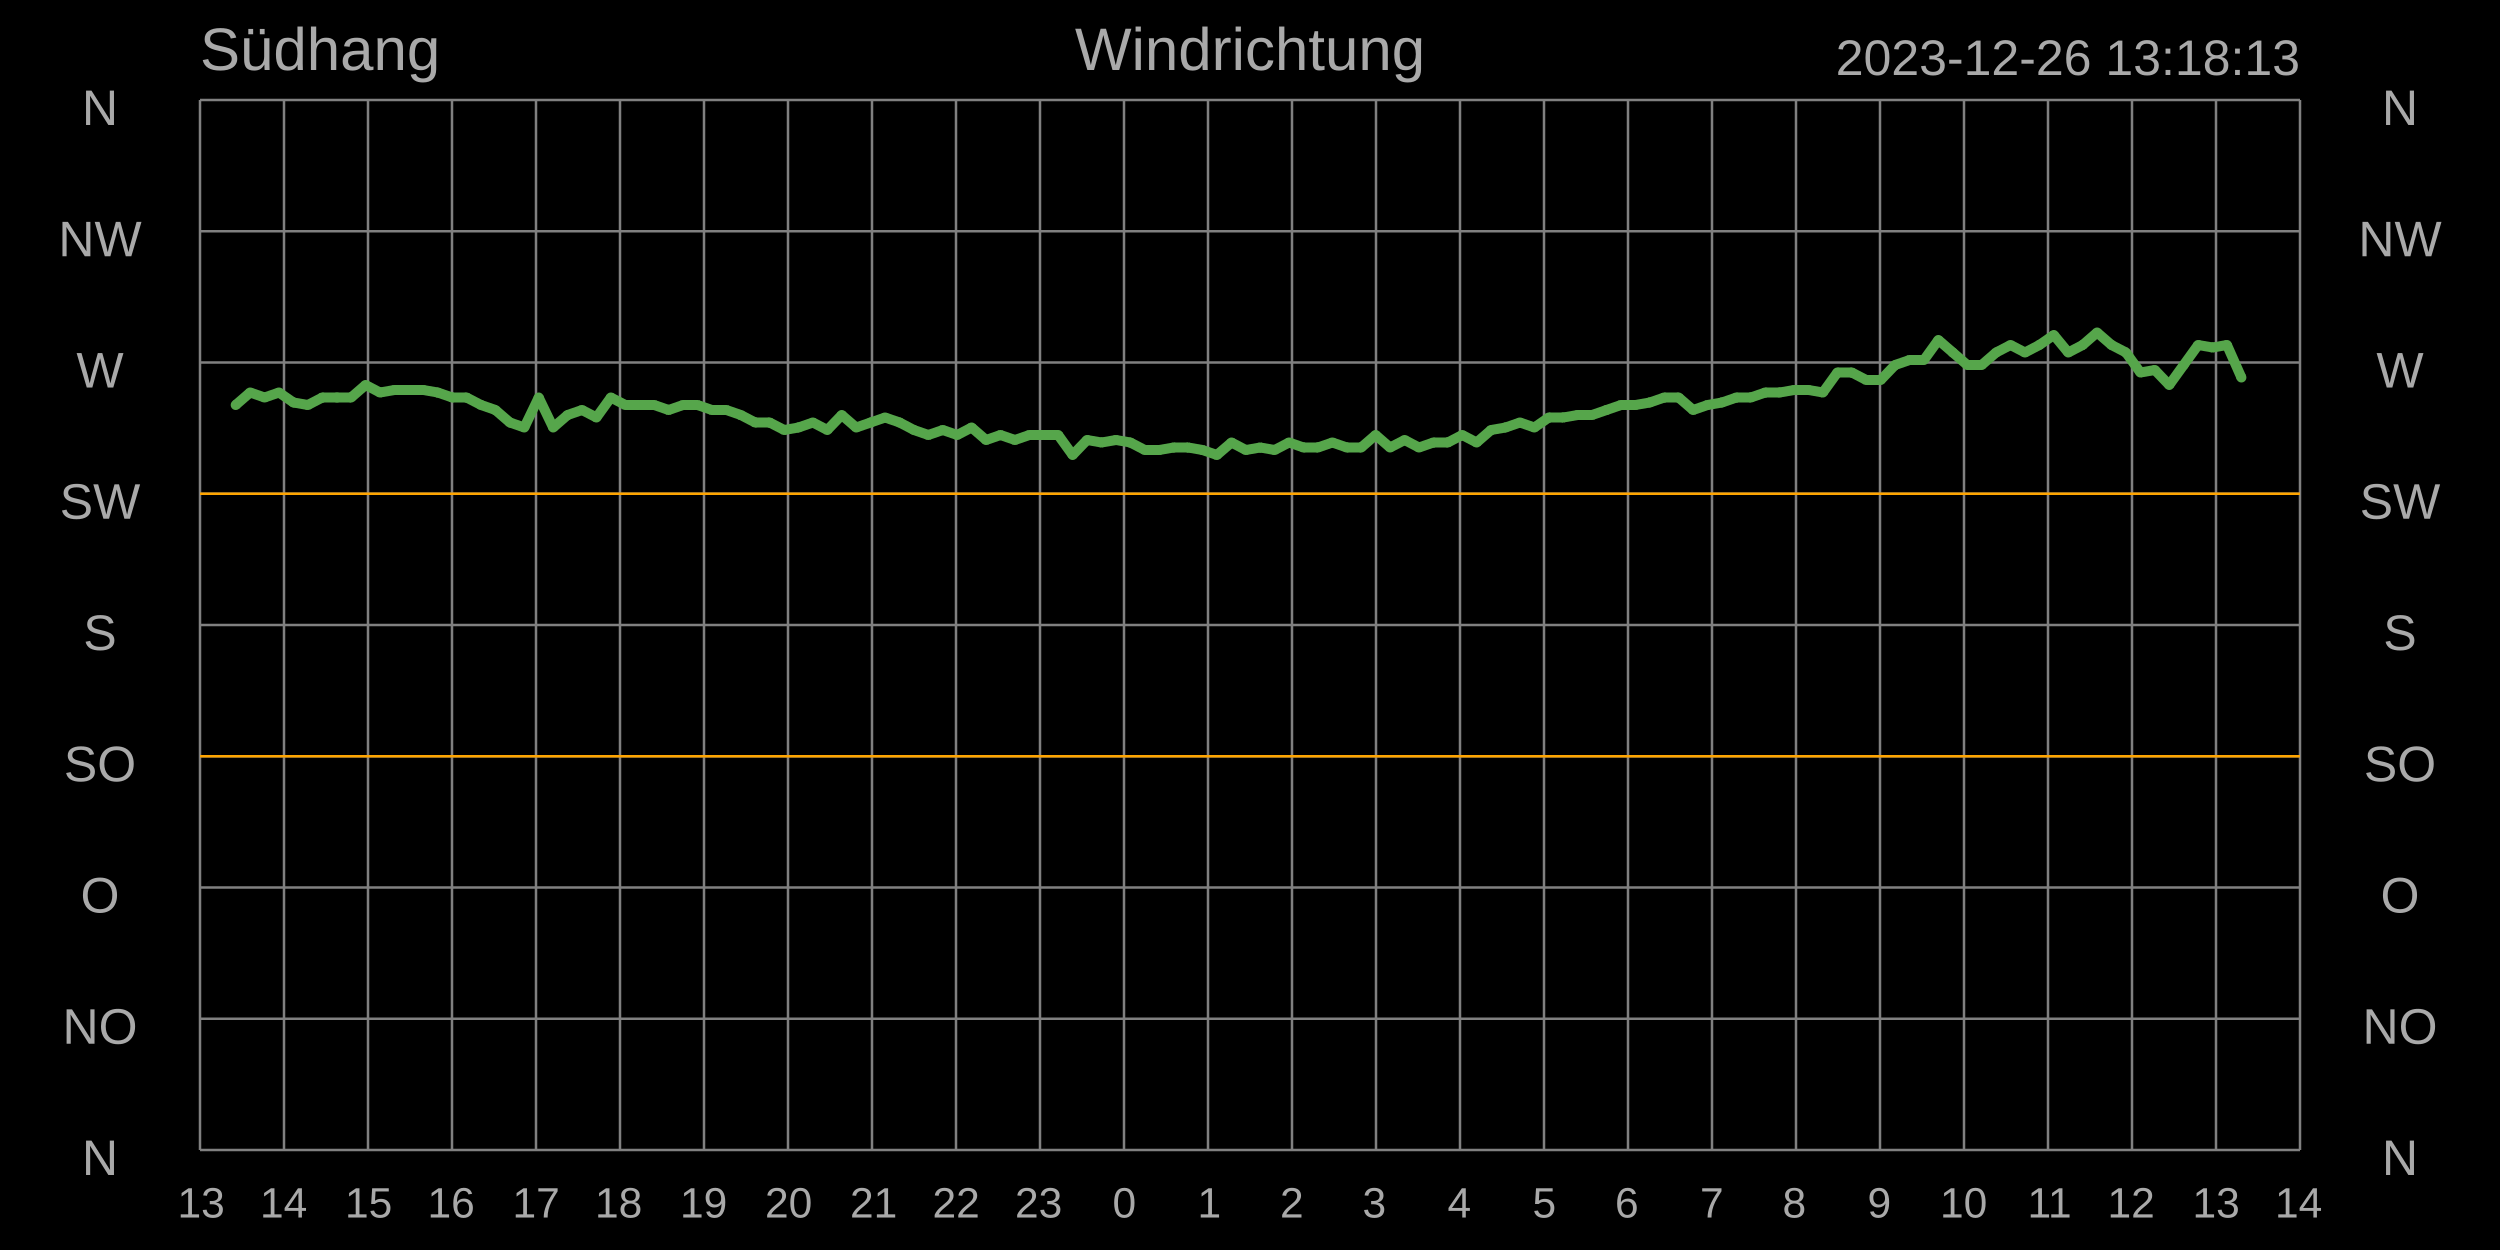
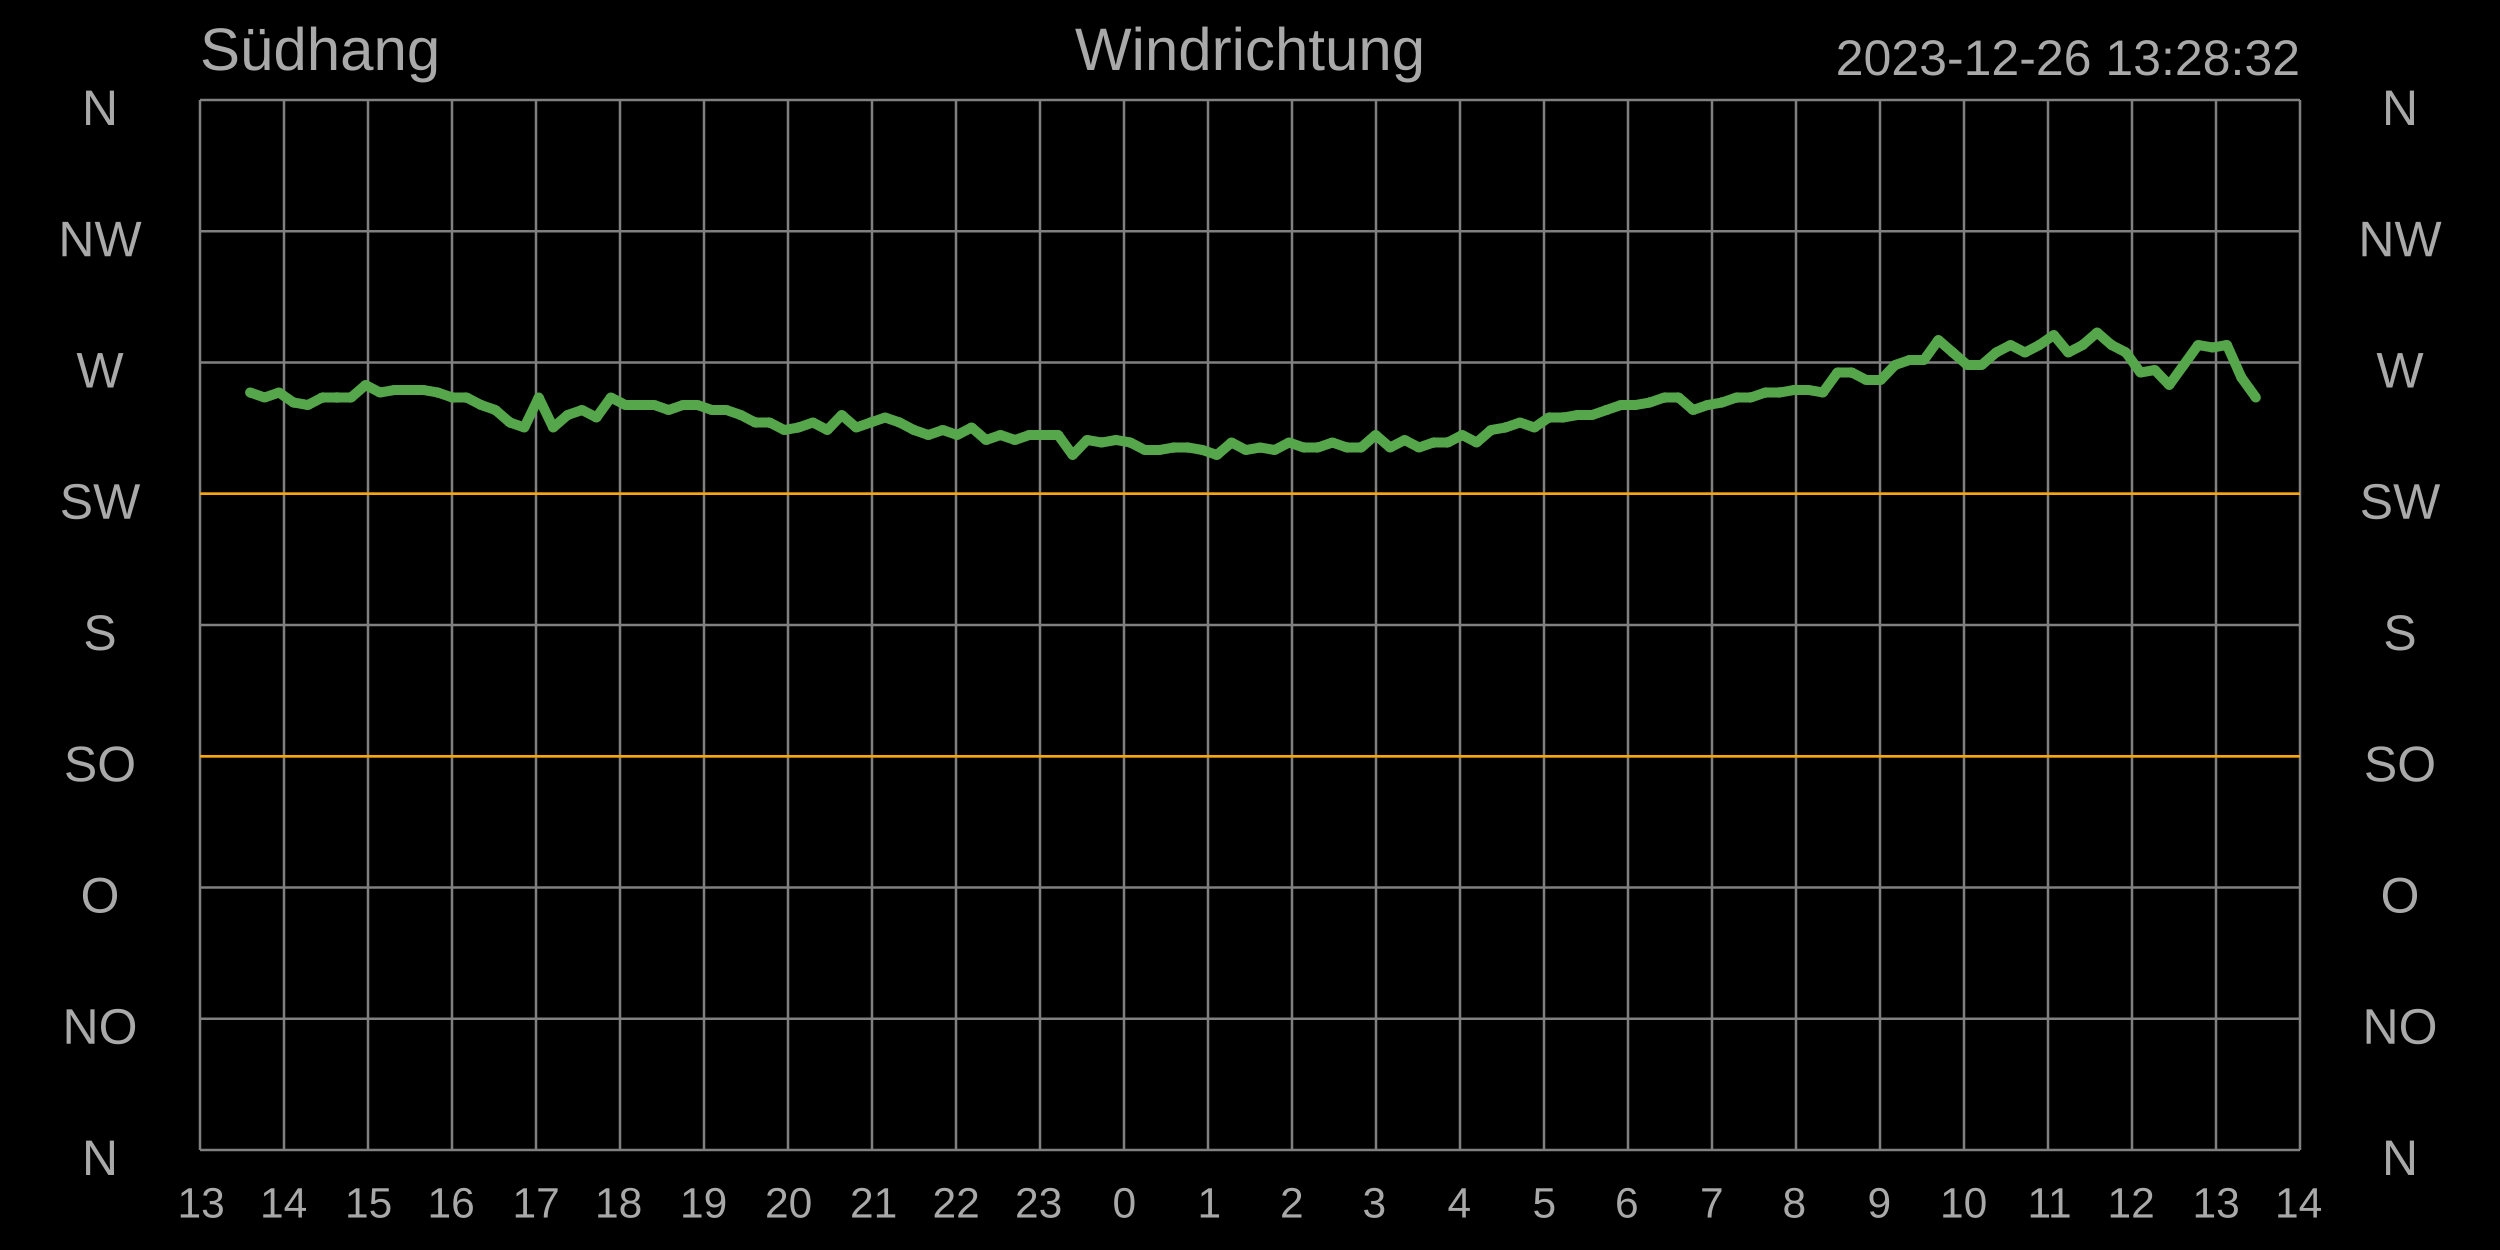
<svg xmlns="http://www.w3.org/2000/svg" baseProfile="full" height="500" version="1.1" width="1000">
  <defs />
  <rect fill="#000000" height="500" width="1000" x="0" y="0" />
  <line stroke="#808080" x1="80" x2="920" y1="40.0" y2="40.0" />
  <line stroke="#808080" x1="80" x2="920" y1="92.5" y2="92.5" />
  <line stroke="#808080" x1="80" x2="920" y1="145.0" y2="145.0" />
  <line stroke="#808080" x1="80" x2="920" y1="197.5" y2="197.5" />
  <line stroke="#808080" x1="80" x2="920" y1="250.0" y2="250.0" />
  <line stroke="#808080" x1="80" x2="920" y1="302.5" y2="302.5" />
  <line stroke="#808080" x1="80" x2="920" y1="355.0" y2="355.0" />
  <line stroke="#808080" x1="80" x2="920" y1="407.5" y2="407.5" />
  <line stroke="#808080" x1="80" x2="920" y1="460.0" y2="460.0" />
  <line stroke="#808080" x1="80.0" x2="80.0" y1="40" y2="460" />
  <line stroke="#808080" x1="113.6" x2="113.6" y1="40" y2="460" />
  <line stroke="#808080" x1="147.2" x2="147.2" y1="40" y2="460" />
  <line stroke="#808080" x1="180.8" x2="180.8" y1="40" y2="460" />
  <line stroke="#808080" x1="214.4" x2="214.4" y1="40" y2="460" />
  <line stroke="#808080" x1="248" x2="248" y1="40" y2="460" />
  <line stroke="#808080" x1="281.6" x2="281.6" y1="40" y2="460" />
  <line stroke="#808080" x1="315.2" x2="315.2" y1="40" y2="460" />
  <line stroke="#808080" x1="348.8" x2="348.8" y1="40" y2="460" />
  <line stroke="#808080" x1="382.4" x2="382.4" y1="40" y2="460" />
  <line stroke="#808080" x1="416" x2="416" y1="40" y2="460" />
  <line stroke="#808080" x1="449.6" x2="449.6" y1="40" y2="460" />
  <line stroke="#808080" x1="483.2" x2="483.2" y1="40" y2="460" />
  <line stroke="#808080" x1="516.8" x2="516.8" y1="40" y2="460" />
  <line stroke="#808080" x1="550.4" x2="550.4" y1="40" y2="460" />
  <line stroke="#808080" x1="584" x2="584" y1="40" y2="460" />
  <line stroke="#808080" x1="617.6" x2="617.6" y1="40" y2="460" />
  <line stroke="#808080" x1="651.2" x2="651.2" y1="40" y2="460" />
  <line stroke="#808080" x1="684.8" x2="684.8" y1="40" y2="460" />
  <line stroke="#808080" x1="718.4" x2="718.4" y1="40" y2="460" />
  <line stroke="#808080" x1="752" x2="752" y1="40" y2="460" />
  <line stroke="#808080" x1="785.6" x2="785.6" y1="40" y2="460" />
  <line stroke="#808080" x1="819.2" x2="819.2" y1="40" y2="460" />
  <line stroke="#808080" x1="852.8" x2="852.8" y1="40" y2="460" />
  <line stroke="#808080" x1="886.4" x2="886.4" y1="40" y2="460" />
  <line stroke="#808080" x1="920" x2="920" y1="40" y2="460" />
  <text fill="#A9A9A9" font-size="20px" style="font-family:Arial" text-anchor="middle" x="40.0" y="50.0"> N</text>
  <text fill="#A9A9A9" font-size="20px" style="font-family:Arial" text-anchor="middle" x="40.0" y="102.5">NW</text>
  <text fill="#A9A9A9" font-size="20px" style="font-family:Arial" text-anchor="middle" x="40.0" y="155.0"> W</text>
  <text fill="#A9A9A9" font-size="20px" style="font-family:Arial" text-anchor="middle" x="40.0" y="207.5">SW</text>
  <text fill="#A9A9A9" font-size="20px" style="font-family:Arial" text-anchor="middle" x="40.0" y="260.0"> S</text>
  <text fill="#A9A9A9" font-size="20px" style="font-family:Arial" text-anchor="middle" x="40.0" y="312.5">SO</text>
  <text fill="#A9A9A9" font-size="20px" style="font-family:Arial" text-anchor="middle" x="40.0" y="365.0"> O</text>
  <text fill="#A9A9A9" font-size="20px" style="font-family:Arial" text-anchor="middle" x="40.0" y="417.5">NO</text>
  <text fill="#A9A9A9" font-size="20px" style="font-family:Arial" text-anchor="middle" x="40.0" y="470.0"> N</text>
  <text fill="#A9A9A9" font-size="20px" style="font-family:Arial" text-anchor="middle" x="960.0" y="50.0"> N</text>
  <text fill="#A9A9A9" font-size="20px" style="font-family:Arial" text-anchor="middle" x="960.0" y="102.5">NW</text>
  <text fill="#A9A9A9" font-size="20px" style="font-family:Arial" text-anchor="middle" x="960.0" y="155.0"> W</text>
  <text fill="#A9A9A9" font-size="20px" style="font-family:Arial" text-anchor="middle" x="960.0" y="207.5">SW</text>
  <text fill="#A9A9A9" font-size="20px" style="font-family:Arial" text-anchor="middle" x="960.0" y="260.0"> S</text>
  <text fill="#A9A9A9" font-size="20px" style="font-family:Arial" text-anchor="middle" x="960.0" y="312.5">SO</text>
  <text fill="#A9A9A9" font-size="20px" style="font-family:Arial" text-anchor="middle" x="960.0" y="365.0"> O</text>
  <text fill="#A9A9A9" font-size="20px" style="font-family:Arial" text-anchor="middle" x="960.0" y="417.5">NO</text>
  <text fill="#A9A9A9" font-size="20px" style="font-family:Arial" text-anchor="middle" x="960.0" y="470.0"> N</text>
  <text fill="#A9A9A9" font-size="17px" style="font-family:Arial" text-anchor="start" x="71" y="487">13</text>
  <text fill="#A9A9A9" font-size="17px" style="font-family:Arial" text-anchor="start" x="104" y="487">14</text>
  <text fill="#A9A9A9" font-size="17px" style="font-family:Arial" text-anchor="start" x="138" y="487">15</text>
  <text fill="#A9A9A9" font-size="17px" style="font-family:Arial" text-anchor="start" x="171" y="487">16</text>
  <text fill="#A9A9A9" font-size="17px" style="font-family:Arial" text-anchor="start" x="205" y="487">17</text>
  <text fill="#A9A9A9" font-size="17px" style="font-family:Arial" text-anchor="start" x="238" y="487">18</text>
  <text fill="#A9A9A9" font-size="17px" style="font-family:Arial" text-anchor="start" x="272" y="487">19</text>
  <text fill="#A9A9A9" font-size="17px" style="font-family:Arial" text-anchor="start" x="306" y="487">20</text>
  <text fill="#A9A9A9" font-size="17px" style="font-family:Arial" text-anchor="start" x="340" y="487">21</text>
  <text fill="#A9A9A9" font-size="17px" style="font-family:Arial" text-anchor="start" x="373" y="487">22</text>
  <text fill="#A9A9A9" font-size="17px" style="font-family:Arial" text-anchor="start" x="406" y="487">23</text>
  <text fill="#A9A9A9" font-size="17px" style="font-family:Arial" text-anchor="start" x="445" y="487">0</text>
  <text fill="#A9A9A9" font-size="17px" style="font-family:Arial" text-anchor="start" x="479" y="487">1</text>
  <text fill="#A9A9A9" font-size="17px" style="font-family:Arial" text-anchor="start" x="512" y="487">2</text>
  <text fill="#A9A9A9" font-size="17px" style="font-family:Arial" text-anchor="start" x="545" y="487">3</text>
  <text fill="#A9A9A9" font-size="17px" style="font-family:Arial" text-anchor="start" x="579" y="487">4</text>
  <text fill="#A9A9A9" font-size="17px" style="font-family:Arial" text-anchor="start" x="613" y="487">5</text>
  <text fill="#A9A9A9" font-size="17px" style="font-family:Arial" text-anchor="start" x="646" y="487">6</text>
  <text fill="#A9A9A9" font-size="17px" style="font-family:Arial" text-anchor="start" x="680" y="487">7</text>
  <text fill="#A9A9A9" font-size="17px" style="font-family:Arial" text-anchor="start" x="713" y="487">8</text>
  <text fill="#A9A9A9" font-size="17px" style="font-family:Arial" text-anchor="start" x="747" y="487">9</text>
  <text fill="#A9A9A9" font-size="17px" style="font-family:Arial" text-anchor="start" x="776" y="487">10</text>
  <text fill="#A9A9A9" font-size="17px" style="font-family:Arial" text-anchor="start" x="811" y="487">11</text>
  <text fill="#A9A9A9" font-size="17px" style="font-family:Arial" text-anchor="start" x="843" y="487">12</text>
  <text fill="#A9A9A9" font-size="17px" style="font-family:Arial" text-anchor="start" x="877" y="487">13</text>
  <text fill="#A9A9A9" font-size="17px" style="font-family:Arial" text-anchor="start" x="910" y="487">14</text>
  <line stroke="#FFA500" x1="80" x2="920" y1="302.5" y2="302.5" />
  <line stroke="#FFA500" x1="80" x2="920" y1="197.5" y2="197.5" />
-   <circle cx="94.28" cy="162" fill="#56a64b" r="2" />
  <circle cx="100.048" cy="157" fill="#56a64b" r="2" />
  <circle cx="105.816" cy="159" fill="#56a64b" r="2" />
  <circle cx="111.593" cy="157" fill="#56a64b" r="2" />
  <circle cx="117.361" cy="161" fill="#56a64b" r="2" />
  <circle cx="123.139" cy="162" fill="#56a64b" r="2" />
  <circle cx="128.907" cy="159" fill="#56a64b" r="2" />
  <circle cx="134.796" cy="159" fill="#56a64b" r="2" />
  <circle cx="140.452" cy="159" fill="#56a64b" r="2" />
  <circle cx="146.22" cy="154" fill="#56a64b" r="2" />
  <circle cx="151.997" cy="157" fill="#56a64b" r="2" />
  <circle cx="157.765" cy="156" fill="#56a64b" r="2" />
  <circle cx="163.543" cy="156" fill="#56a64b" r="2" />
  <circle cx="169.311" cy="156" fill="#56a64b" r="2" />
  <circle cx="175.079" cy="157" fill="#56a64b" r="2" />
  <circle cx="180.856" cy="159" fill="#56a64b" r="2" />
  <circle cx="186.624" cy="159" fill="#56a64b" r="2" />
  <circle cx="192.401" cy="162" fill="#56a64b" r="2" />
  <circle cx="198.169" cy="164" fill="#56a64b" r="2" />
  <circle cx="203.947" cy="169" fill="#56a64b" r="2" />
  <circle cx="209.715" cy="171" fill="#56a64b" r="2" />
  <circle cx="215.483" cy="159" fill="#56a64b" r="2" />
  <circle cx="221.26" cy="171" fill="#56a64b" r="2" />
  <circle cx="227.028" cy="166" fill="#56a64b" r="2" />
  <circle cx="232.805" cy="164" fill="#56a64b" r="2" />
  <circle cx="238.573" cy="167" fill="#56a64b" r="2" />
  <circle cx="244.341" cy="159" fill="#56a64b" r="2" />
  <circle cx="250.119" cy="162" fill="#56a64b" r="2" />
  <circle cx="255.887" cy="162" fill="#56a64b" r="2" />
  <circle cx="261.664" cy="162" fill="#56a64b" r="2" />
  <circle cx="267.432" cy="164" fill="#56a64b" r="2" />
  <circle cx="273.2" cy="162" fill="#56a64b" r="2" />
  <circle cx="278.977" cy="162" fill="#56a64b" r="2" />
  <circle cx="284.745" cy="164" fill="#56a64b" r="2" />
  <circle cx="290.523" cy="164" fill="#56a64b" r="2" />
  <circle cx="296.291" cy="166" fill="#56a64b" r="2" />
  <circle cx="302.059" cy="169" fill="#56a64b" r="2" />
  <circle cx="307.836" cy="169" fill="#56a64b" r="2" />
  <circle cx="313.669" cy="172" fill="#56a64b" r="2" />
  <circle cx="319.381" cy="171" fill="#56a64b" r="2" />
  <circle cx="325.149" cy="169" fill="#56a64b" r="2" />
  <circle cx="330.927" cy="172" fill="#56a64b" r="2" />
  <circle cx="336.695" cy="166" fill="#56a64b" r="2" />
  <circle cx="342.463" cy="171" fill="#56a64b" r="2" />
  <circle cx="348.24" cy="169" fill="#56a64b" r="2" />
  <circle cx="354.008" cy="167" fill="#56a64b" r="2" />
  <circle cx="359.841" cy="169" fill="#56a64b" r="2" />
  <circle cx="365.553" cy="172" fill="#56a64b" r="2" />
  <circle cx="371.321" cy="174" fill="#56a64b" r="2" />
  <circle cx="377.099" cy="172" fill="#56a64b" r="2" />
  <circle cx="382.867" cy="174" fill="#56a64b" r="2" />
  <circle cx="388.644" cy="171" fill="#56a64b" r="2" />
  <circle cx="394.412" cy="176" fill="#56a64b" r="2" />
  <circle cx="400.18" cy="174" fill="#56a64b" r="2" />
  <circle cx="405.957" cy="176" fill="#56a64b" r="2" />
  <circle cx="411.725" cy="174" fill="#56a64b" r="2" />
  <circle cx="417.503" cy="174" fill="#56a64b" r="2" />
  <circle cx="423.271" cy="174" fill="#56a64b" r="2" />
  <circle cx="429.039" cy="182" fill="#56a64b" r="2" />
  <circle cx="434.816" cy="176" fill="#56a64b" r="2" />
  <circle cx="440.584" cy="177" fill="#56a64b" r="2" />
  <circle cx="446.361" cy="176" fill="#56a64b" r="2" />
  <circle cx="452.129" cy="177" fill="#56a64b" r="2" />
  <circle cx="457.897" cy="180" fill="#56a64b" r="2" />
  <circle cx="463.675" cy="180" fill="#56a64b" r="2" />
  <circle cx="469.443" cy="179" fill="#56a64b" r="2" />
  <circle cx="475.22" cy="179" fill="#56a64b" r="2" />
  <circle cx="480.988" cy="180" fill="#56a64b" r="2" />
  <circle cx="486.756" cy="182" fill="#56a64b" r="2" />
  <circle cx="492.599" cy="177" fill="#56a64b" r="2" />
  <circle cx="498.301" cy="180" fill="#56a64b" r="2" />
  <circle cx="504.079" cy="179" fill="#56a64b" r="2" />
  <circle cx="509.847" cy="180" fill="#56a64b" r="2" />
  <circle cx="515.615" cy="177" fill="#56a64b" r="2" />
  <circle cx="521.392" cy="179" fill="#56a64b" r="2" />
  <circle cx="527.16" cy="179" fill="#56a64b" r="2" />
  <circle cx="532.937" cy="177" fill="#56a64b" r="2" />
  <circle cx="538.705" cy="179" fill="#56a64b" r="2" />
  <circle cx="544.483" cy="179" fill="#56a64b" r="2" />
  <circle cx="550.251" cy="174" fill="#56a64b" r="2" />
  <circle cx="556.019" cy="179" fill="#56a64b" r="2" />
  <circle cx="561.852" cy="176" fill="#56a64b" r="2" />
  <circle cx="567.564" cy="179" fill="#56a64b" r="2" />
  <circle cx="573.341" cy="177" fill="#56a64b" r="2" />
  <circle cx="579.109" cy="177" fill="#56a64b" r="2" />
  <circle cx="584.877" cy="174" fill="#56a64b" r="2" />
  <circle cx="590.655" cy="177" fill="#56a64b" r="2" />
  <circle cx="596.423" cy="172" fill="#56a64b" r="2" />
  <circle cx="602.2" cy="171" fill="#56a64b" r="2" />
  <circle cx="607.968" cy="169" fill="#56a64b" r="2" />
  <circle cx="613.736" cy="171" fill="#56a64b" r="2" />
  <circle cx="619.513" cy="167" fill="#56a64b" r="2" />
  <circle cx="625.281" cy="167" fill="#56a64b" r="2" />
  <circle cx="631.049" cy="166" fill="#56a64b" r="2" />
  <circle cx="636.827" cy="166" fill="#56a64b" r="2" />
  <circle cx="642.595" cy="164" fill="#56a64b" r="2" />
  <circle cx="648.372" cy="162" fill="#56a64b" r="2" />
  <circle cx="654.14" cy="162" fill="#56a64b" r="2" />
  <circle cx="659.908" cy="161" fill="#56a64b" r="2" />
  <circle cx="665.685" cy="159" fill="#56a64b" r="2" />
  <circle cx="671.453" cy="159" fill="#56a64b" r="2" />
  <circle cx="677.231" cy="164" fill="#56a64b" r="2" />
  <circle cx="682.999" cy="162" fill="#56a64b" r="2" />
  <circle cx="688.767" cy="161" fill="#56a64b" r="2" />
  <circle cx="694.544" cy="159" fill="#56a64b" r="2" />
  <circle cx="700.312" cy="159" fill="#56a64b" r="2" />
  <circle cx="706.089" cy="157" fill="#56a64b" r="2" />
  <circle cx="711.857" cy="157" fill="#56a64b" r="2" />
  <circle cx="717.625" cy="156" fill="#56a64b" r="2" />
  <circle cx="723.403" cy="156" fill="#56a64b" r="2" />
  <circle cx="729.171" cy="157" fill="#56a64b" r="2" />
  <circle cx="734.948" cy="149" fill="#56a64b" r="2" />
  <circle cx="740.716" cy="149" fill="#56a64b" r="2" />
  <circle cx="746.484" cy="152" fill="#56a64b" r="2" />
  <circle cx="752.261" cy="152" fill="#56a64b" r="2" />
  <circle cx="758.029" cy="146" fill="#56a64b" r="2" />
  <circle cx="763.807" cy="144" fill="#56a64b" r="2" />
  <circle cx="769.575" cy="144" fill="#56a64b" r="2" />
  <circle cx="775.343" cy="136" fill="#56a64b" r="2" />
  <circle cx="781.12" cy="141" fill="#56a64b" r="2" />
  <circle cx="786.888" cy="146" fill="#56a64b" r="2" />
  <circle cx="792.665" cy="146" fill="#56a64b" r="2" />
  <circle cx="798.433" cy="141" fill="#56a64b" r="2" />
  <circle cx="804.211" cy="138" fill="#56a64b" r="2" />
  <circle cx="809.979" cy="141" fill="#56a64b" r="2" />
  <circle cx="815.747" cy="138" fill="#56a64b" r="2" />
  <circle cx="821.524" cy="134" fill="#56a64b" r="2" />
  <circle cx="827.292" cy="141" fill="#56a64b" r="2" />
  <circle cx="833.069" cy="138" fill="#56a64b" r="2" />
  <circle cx="838.837" cy="133" fill="#56a64b" r="2" />
  <circle cx="844.605" cy="138" fill="#56a64b" r="2" />
  <circle cx="850.383" cy="141" fill="#56a64b" r="2" />
  <circle cx="856.151" cy="149" fill="#56a64b" r="2" />
  <circle cx="861.928" cy="148" fill="#56a64b" r="2" />
  <circle cx="867.696" cy="154" fill="#56a64b" r="2" />
  <circle cx="873.464" cy="146" fill="#56a64b" r="2" />
  <circle cx="879.241" cy="138" fill="#56a64b" r="2" />
  <circle cx="885.009" cy="139" fill="#56a64b" r="2" />
  <circle cx="890.787" cy="138" fill="#56a64b" r="2" />
  <circle cx="896.555" cy="151" fill="#56a64b" r="2" />
-   <line stroke="#56a64b" stroke-width="4" x1="94.28" x2="100.048" y1="162" y2="157" />
+   <circle cx="902.323" cy="159" fill="#56a64b" r="2" />
  <line stroke="#56a64b" stroke-width="4" x1="100.048" x2="105.816" y1="157" y2="159" />
  <line stroke="#56a64b" stroke-width="4" x1="105.816" x2="111.593" y1="159" y2="157" />
  <line stroke="#56a64b" stroke-width="4" x1="111.593" x2="117.361" y1="157" y2="161" />
  <line stroke="#56a64b" stroke-width="4" x1="117.361" x2="123.139" y1="161" y2="162" />
  <line stroke="#56a64b" stroke-width="4" x1="123.139" x2="128.907" y1="162" y2="159" />
  <line stroke="#56a64b" stroke-width="4" x1="128.907" x2="134.796" y1="159" y2="159" />
  <line stroke="#56a64b" stroke-width="4" x1="134.796" x2="140.452" y1="159" y2="159" />
  <line stroke="#56a64b" stroke-width="4" x1="140.452" x2="146.22" y1="159" y2="154" />
  <line stroke="#56a64b" stroke-width="4" x1="146.22" x2="151.997" y1="154" y2="157" />
  <line stroke="#56a64b" stroke-width="4" x1="151.997" x2="157.765" y1="157" y2="156" />
  <line stroke="#56a64b" stroke-width="4" x1="157.765" x2="163.543" y1="156" y2="156" />
  <line stroke="#56a64b" stroke-width="4" x1="163.543" x2="169.311" y1="156" y2="156" />
  <line stroke="#56a64b" stroke-width="4" x1="169.311" x2="175.079" y1="156" y2="157" />
  <line stroke="#56a64b" stroke-width="4" x1="175.079" x2="180.856" y1="157" y2="159" />
  <line stroke="#56a64b" stroke-width="4" x1="180.856" x2="186.624" y1="159" y2="159" />
  <line stroke="#56a64b" stroke-width="4" x1="186.624" x2="192.401" y1="159" y2="162" />
  <line stroke="#56a64b" stroke-width="4" x1="192.401" x2="198.169" y1="162" y2="164" />
  <line stroke="#56a64b" stroke-width="4" x1="198.169" x2="203.947" y1="164" y2="169" />
  <line stroke="#56a64b" stroke-width="4" x1="203.947" x2="209.715" y1="169" y2="171" />
  <line stroke="#56a64b" stroke-width="4" x1="209.715" x2="215.483" y1="171" y2="159" />
  <line stroke="#56a64b" stroke-width="4" x1="215.483" x2="221.26" y1="159" y2="171" />
  <line stroke="#56a64b" stroke-width="4" x1="221.26" x2="227.028" y1="171" y2="166" />
  <line stroke="#56a64b" stroke-width="4" x1="227.028" x2="232.805" y1="166" y2="164" />
  <line stroke="#56a64b" stroke-width="4" x1="232.805" x2="238.573" y1="164" y2="167" />
  <line stroke="#56a64b" stroke-width="4" x1="238.573" x2="244.341" y1="167" y2="159" />
  <line stroke="#56a64b" stroke-width="4" x1="244.341" x2="250.119" y1="159" y2="162" />
  <line stroke="#56a64b" stroke-width="4" x1="250.119" x2="255.887" y1="162" y2="162" />
  <line stroke="#56a64b" stroke-width="4" x1="255.887" x2="261.664" y1="162" y2="162" />
  <line stroke="#56a64b" stroke-width="4" x1="261.664" x2="267.432" y1="162" y2="164" />
  <line stroke="#56a64b" stroke-width="4" x1="267.432" x2="273.2" y1="164" y2="162" />
  <line stroke="#56a64b" stroke-width="4" x1="273.2" x2="278.977" y1="162" y2="162" />
  <line stroke="#56a64b" stroke-width="4" x1="278.977" x2="284.745" y1="162" y2="164" />
  <line stroke="#56a64b" stroke-width="4" x1="284.745" x2="290.523" y1="164" y2="164" />
  <line stroke="#56a64b" stroke-width="4" x1="290.523" x2="296.291" y1="164" y2="166" />
  <line stroke="#56a64b" stroke-width="4" x1="296.291" x2="302.059" y1="166" y2="169" />
  <line stroke="#56a64b" stroke-width="4" x1="302.059" x2="307.836" y1="169" y2="169" />
  <line stroke="#56a64b" stroke-width="4" x1="307.836" x2="313.669" y1="169" y2="172" />
  <line stroke="#56a64b" stroke-width="4" x1="313.669" x2="319.381" y1="172" y2="171" />
  <line stroke="#56a64b" stroke-width="4" x1="319.381" x2="325.149" y1="171" y2="169" />
  <line stroke="#56a64b" stroke-width="4" x1="325.149" x2="330.927" y1="169" y2="172" />
  <line stroke="#56a64b" stroke-width="4" x1="330.927" x2="336.695" y1="172" y2="166" />
  <line stroke="#56a64b" stroke-width="4" x1="336.695" x2="342.463" y1="166" y2="171" />
  <line stroke="#56a64b" stroke-width="4" x1="342.463" x2="348.24" y1="171" y2="169" />
  <line stroke="#56a64b" stroke-width="4" x1="348.24" x2="354.008" y1="169" y2="167" />
  <line stroke="#56a64b" stroke-width="4" x1="354.008" x2="359.841" y1="167" y2="169" />
  <line stroke="#56a64b" stroke-width="4" x1="359.841" x2="365.553" y1="169" y2="172" />
  <line stroke="#56a64b" stroke-width="4" x1="365.553" x2="371.321" y1="172" y2="174" />
  <line stroke="#56a64b" stroke-width="4" x1="371.321" x2="377.099" y1="174" y2="172" />
  <line stroke="#56a64b" stroke-width="4" x1="377.099" x2="382.867" y1="172" y2="174" />
  <line stroke="#56a64b" stroke-width="4" x1="382.867" x2="388.644" y1="174" y2="171" />
  <line stroke="#56a64b" stroke-width="4" x1="388.644" x2="394.412" y1="171" y2="176" />
  <line stroke="#56a64b" stroke-width="4" x1="394.412" x2="400.18" y1="176" y2="174" />
  <line stroke="#56a64b" stroke-width="4" x1="400.18" x2="405.957" y1="174" y2="176" />
  <line stroke="#56a64b" stroke-width="4" x1="405.957" x2="411.725" y1="176" y2="174" />
  <line stroke="#56a64b" stroke-width="4" x1="411.725" x2="417.503" y1="174" y2="174" />
  <line stroke="#56a64b" stroke-width="4" x1="417.503" x2="423.271" y1="174" y2="174" />
  <line stroke="#56a64b" stroke-width="4" x1="423.271" x2="429.039" y1="174" y2="182" />
  <line stroke="#56a64b" stroke-width="4" x1="429.039" x2="434.816" y1="182" y2="176" />
  <line stroke="#56a64b" stroke-width="4" x1="434.816" x2="440.584" y1="176" y2="177" />
  <line stroke="#56a64b" stroke-width="4" x1="440.584" x2="446.361" y1="177" y2="176" />
  <line stroke="#56a64b" stroke-width="4" x1="446.361" x2="452.129" y1="176" y2="177" />
  <line stroke="#56a64b" stroke-width="4" x1="452.129" x2="457.897" y1="177" y2="180" />
  <line stroke="#56a64b" stroke-width="4" x1="457.897" x2="463.675" y1="180" y2="180" />
  <line stroke="#56a64b" stroke-width="4" x1="463.675" x2="469.443" y1="180" y2="179" />
  <line stroke="#56a64b" stroke-width="4" x1="469.443" x2="475.22" y1="179" y2="179" />
  <line stroke="#56a64b" stroke-width="4" x1="475.22" x2="480.988" y1="179" y2="180" />
  <line stroke="#56a64b" stroke-width="4" x1="480.988" x2="486.756" y1="180" y2="182" />
  <line stroke="#56a64b" stroke-width="4" x1="486.756" x2="492.599" y1="182" y2="177" />
  <line stroke="#56a64b" stroke-width="4" x1="492.599" x2="498.301" y1="177" y2="180" />
  <line stroke="#56a64b" stroke-width="4" x1="498.301" x2="504.079" y1="180" y2="179" />
  <line stroke="#56a64b" stroke-width="4" x1="504.079" x2="509.847" y1="179" y2="180" />
  <line stroke="#56a64b" stroke-width="4" x1="509.847" x2="515.615" y1="180" y2="177" />
  <line stroke="#56a64b" stroke-width="4" x1="515.615" x2="521.392" y1="177" y2="179" />
  <line stroke="#56a64b" stroke-width="4" x1="521.392" x2="527.16" y1="179" y2="179" />
  <line stroke="#56a64b" stroke-width="4" x1="527.16" x2="532.937" y1="179" y2="177" />
  <line stroke="#56a64b" stroke-width="4" x1="532.937" x2="538.705" y1="177" y2="179" />
  <line stroke="#56a64b" stroke-width="4" x1="538.705" x2="544.483" y1="179" y2="179" />
  <line stroke="#56a64b" stroke-width="4" x1="544.483" x2="550.251" y1="179" y2="174" />
  <line stroke="#56a64b" stroke-width="4" x1="550.251" x2="556.019" y1="174" y2="179" />
  <line stroke="#56a64b" stroke-width="4" x1="556.019" x2="561.852" y1="179" y2="176" />
  <line stroke="#56a64b" stroke-width="4" x1="561.852" x2="567.564" y1="176" y2="179" />
  <line stroke="#56a64b" stroke-width="4" x1="567.564" x2="573.341" y1="179" y2="177" />
  <line stroke="#56a64b" stroke-width="4" x1="573.341" x2="579.109" y1="177" y2="177" />
  <line stroke="#56a64b" stroke-width="4" x1="579.109" x2="584.877" y1="177" y2="174" />
  <line stroke="#56a64b" stroke-width="4" x1="584.877" x2="590.655" y1="174" y2="177" />
  <line stroke="#56a64b" stroke-width="4" x1="590.655" x2="596.423" y1="177" y2="172" />
  <line stroke="#56a64b" stroke-width="4" x1="596.423" x2="602.2" y1="172" y2="171" />
  <line stroke="#56a64b" stroke-width="4" x1="602.2" x2="607.968" y1="171" y2="169" />
  <line stroke="#56a64b" stroke-width="4" x1="607.968" x2="613.736" y1="169" y2="171" />
  <line stroke="#56a64b" stroke-width="4" x1="613.736" x2="619.513" y1="171" y2="167" />
  <line stroke="#56a64b" stroke-width="4" x1="619.513" x2="625.281" y1="167" y2="167" />
  <line stroke="#56a64b" stroke-width="4" x1="625.281" x2="631.049" y1="167" y2="166" />
  <line stroke="#56a64b" stroke-width="4" x1="631.049" x2="636.827" y1="166" y2="166" />
  <line stroke="#56a64b" stroke-width="4" x1="636.827" x2="642.595" y1="166" y2="164" />
  <line stroke="#56a64b" stroke-width="4" x1="642.595" x2="648.372" y1="164" y2="162" />
  <line stroke="#56a64b" stroke-width="4" x1="648.372" x2="654.14" y1="162" y2="162" />
  <line stroke="#56a64b" stroke-width="4" x1="654.14" x2="659.908" y1="162" y2="161" />
  <line stroke="#56a64b" stroke-width="4" x1="659.908" x2="665.685" y1="161" y2="159" />
  <line stroke="#56a64b" stroke-width="4" x1="665.685" x2="671.453" y1="159" y2="159" />
  <line stroke="#56a64b" stroke-width="4" x1="671.453" x2="677.231" y1="159" y2="164" />
  <line stroke="#56a64b" stroke-width="4" x1="677.231" x2="682.999" y1="164" y2="162" />
  <line stroke="#56a64b" stroke-width="4" x1="682.999" x2="688.767" y1="162" y2="161" />
  <line stroke="#56a64b" stroke-width="4" x1="688.767" x2="694.544" y1="161" y2="159" />
  <line stroke="#56a64b" stroke-width="4" x1="694.544" x2="700.312" y1="159" y2="159" />
  <line stroke="#56a64b" stroke-width="4" x1="700.312" x2="706.089" y1="159" y2="157" />
  <line stroke="#56a64b" stroke-width="4" x1="706.089" x2="711.857" y1="157" y2="157" />
  <line stroke="#56a64b" stroke-width="4" x1="711.857" x2="717.625" y1="157" y2="156" />
  <line stroke="#56a64b" stroke-width="4" x1="717.625" x2="723.403" y1="156" y2="156" />
  <line stroke="#56a64b" stroke-width="4" x1="723.403" x2="729.171" y1="156" y2="157" />
  <line stroke="#56a64b" stroke-width="4" x1="729.171" x2="734.948" y1="157" y2="149" />
  <line stroke="#56a64b" stroke-width="4" x1="734.948" x2="740.716" y1="149" y2="149" />
  <line stroke="#56a64b" stroke-width="4" x1="740.716" x2="746.484" y1="149" y2="152" />
  <line stroke="#56a64b" stroke-width="4" x1="746.484" x2="752.261" y1="152" y2="152" />
  <line stroke="#56a64b" stroke-width="4" x1="752.261" x2="758.029" y1="152" y2="146" />
  <line stroke="#56a64b" stroke-width="4" x1="758.029" x2="763.807" y1="146" y2="144" />
  <line stroke="#56a64b" stroke-width="4" x1="763.807" x2="769.575" y1="144" y2="144" />
  <line stroke="#56a64b" stroke-width="4" x1="769.575" x2="775.343" y1="144" y2="136" />
  <line stroke="#56a64b" stroke-width="4" x1="775.343" x2="781.12" y1="136" y2="141" />
  <line stroke="#56a64b" stroke-width="4" x1="781.12" x2="786.888" y1="141" y2="146" />
  <line stroke="#56a64b" stroke-width="4" x1="786.888" x2="792.665" y1="146" y2="146" />
  <line stroke="#56a64b" stroke-width="4" x1="792.665" x2="798.433" y1="146" y2="141" />
  <line stroke="#56a64b" stroke-width="4" x1="798.433" x2="804.211" y1="141" y2="138" />
  <line stroke="#56a64b" stroke-width="4" x1="804.211" x2="809.979" y1="138" y2="141" />
  <line stroke="#56a64b" stroke-width="4" x1="809.979" x2="815.747" y1="141" y2="138" />
  <line stroke="#56a64b" stroke-width="4" x1="815.747" x2="821.524" y1="138" y2="134" />
  <line stroke="#56a64b" stroke-width="4" x1="821.524" x2="827.292" y1="134" y2="141" />
  <line stroke="#56a64b" stroke-width="4" x1="827.292" x2="833.069" y1="141" y2="138" />
  <line stroke="#56a64b" stroke-width="4" x1="833.069" x2="838.837" y1="138" y2="133" />
  <line stroke="#56a64b" stroke-width="4" x1="838.837" x2="844.605" y1="133" y2="138" />
  <line stroke="#56a64b" stroke-width="4" x1="844.605" x2="850.383" y1="138" y2="141" />
  <line stroke="#56a64b" stroke-width="4" x1="850.383" x2="856.151" y1="141" y2="149" />
  <line stroke="#56a64b" stroke-width="4" x1="856.151" x2="861.928" y1="149" y2="148" />
  <line stroke="#56a64b" stroke-width="4" x1="861.928" x2="867.696" y1="148" y2="154" />
  <line stroke="#56a64b" stroke-width="4" x1="867.696" x2="873.464" y1="154" y2="146" />
  <line stroke="#56a64b" stroke-width="4" x1="873.464" x2="879.241" y1="146" y2="138" />
  <line stroke="#56a64b" stroke-width="4" x1="879.241" x2="885.009" y1="138" y2="139" />
  <line stroke="#56a64b" stroke-width="4" x1="885.009" x2="890.787" y1="139" y2="138" />
  <line stroke="#56a64b" stroke-width="4" x1="890.787" x2="896.555" y1="138" y2="151" />
-   <text fill="#A9A9A9" font-size="20px" style="font-family:Arial" text-anchor="end" x="920" y="30.0">2023-12-26 13:18:13</text>
+   <line stroke="#56a64b" stroke-width="4" x1="896.555" x2="902.323" y1="151" y2="159" />
+   <text fill="#A9A9A9" font-size="20px" style="font-family:Arial" text-anchor="end" x="920" y="30.0">2023-12-26 13:28:32</text>
  <text fill="#A9A9A9" font-size="24px" style="font-family:Arial" text-anchor="middle" x="500.0" y="28.0">Windrichtung</text>
  <text fill="#A9A9A9" font-size="24px" style="font-family:Arial" text-anchor="start" x="80" y="28.0">Südhang</text>
</svg>
